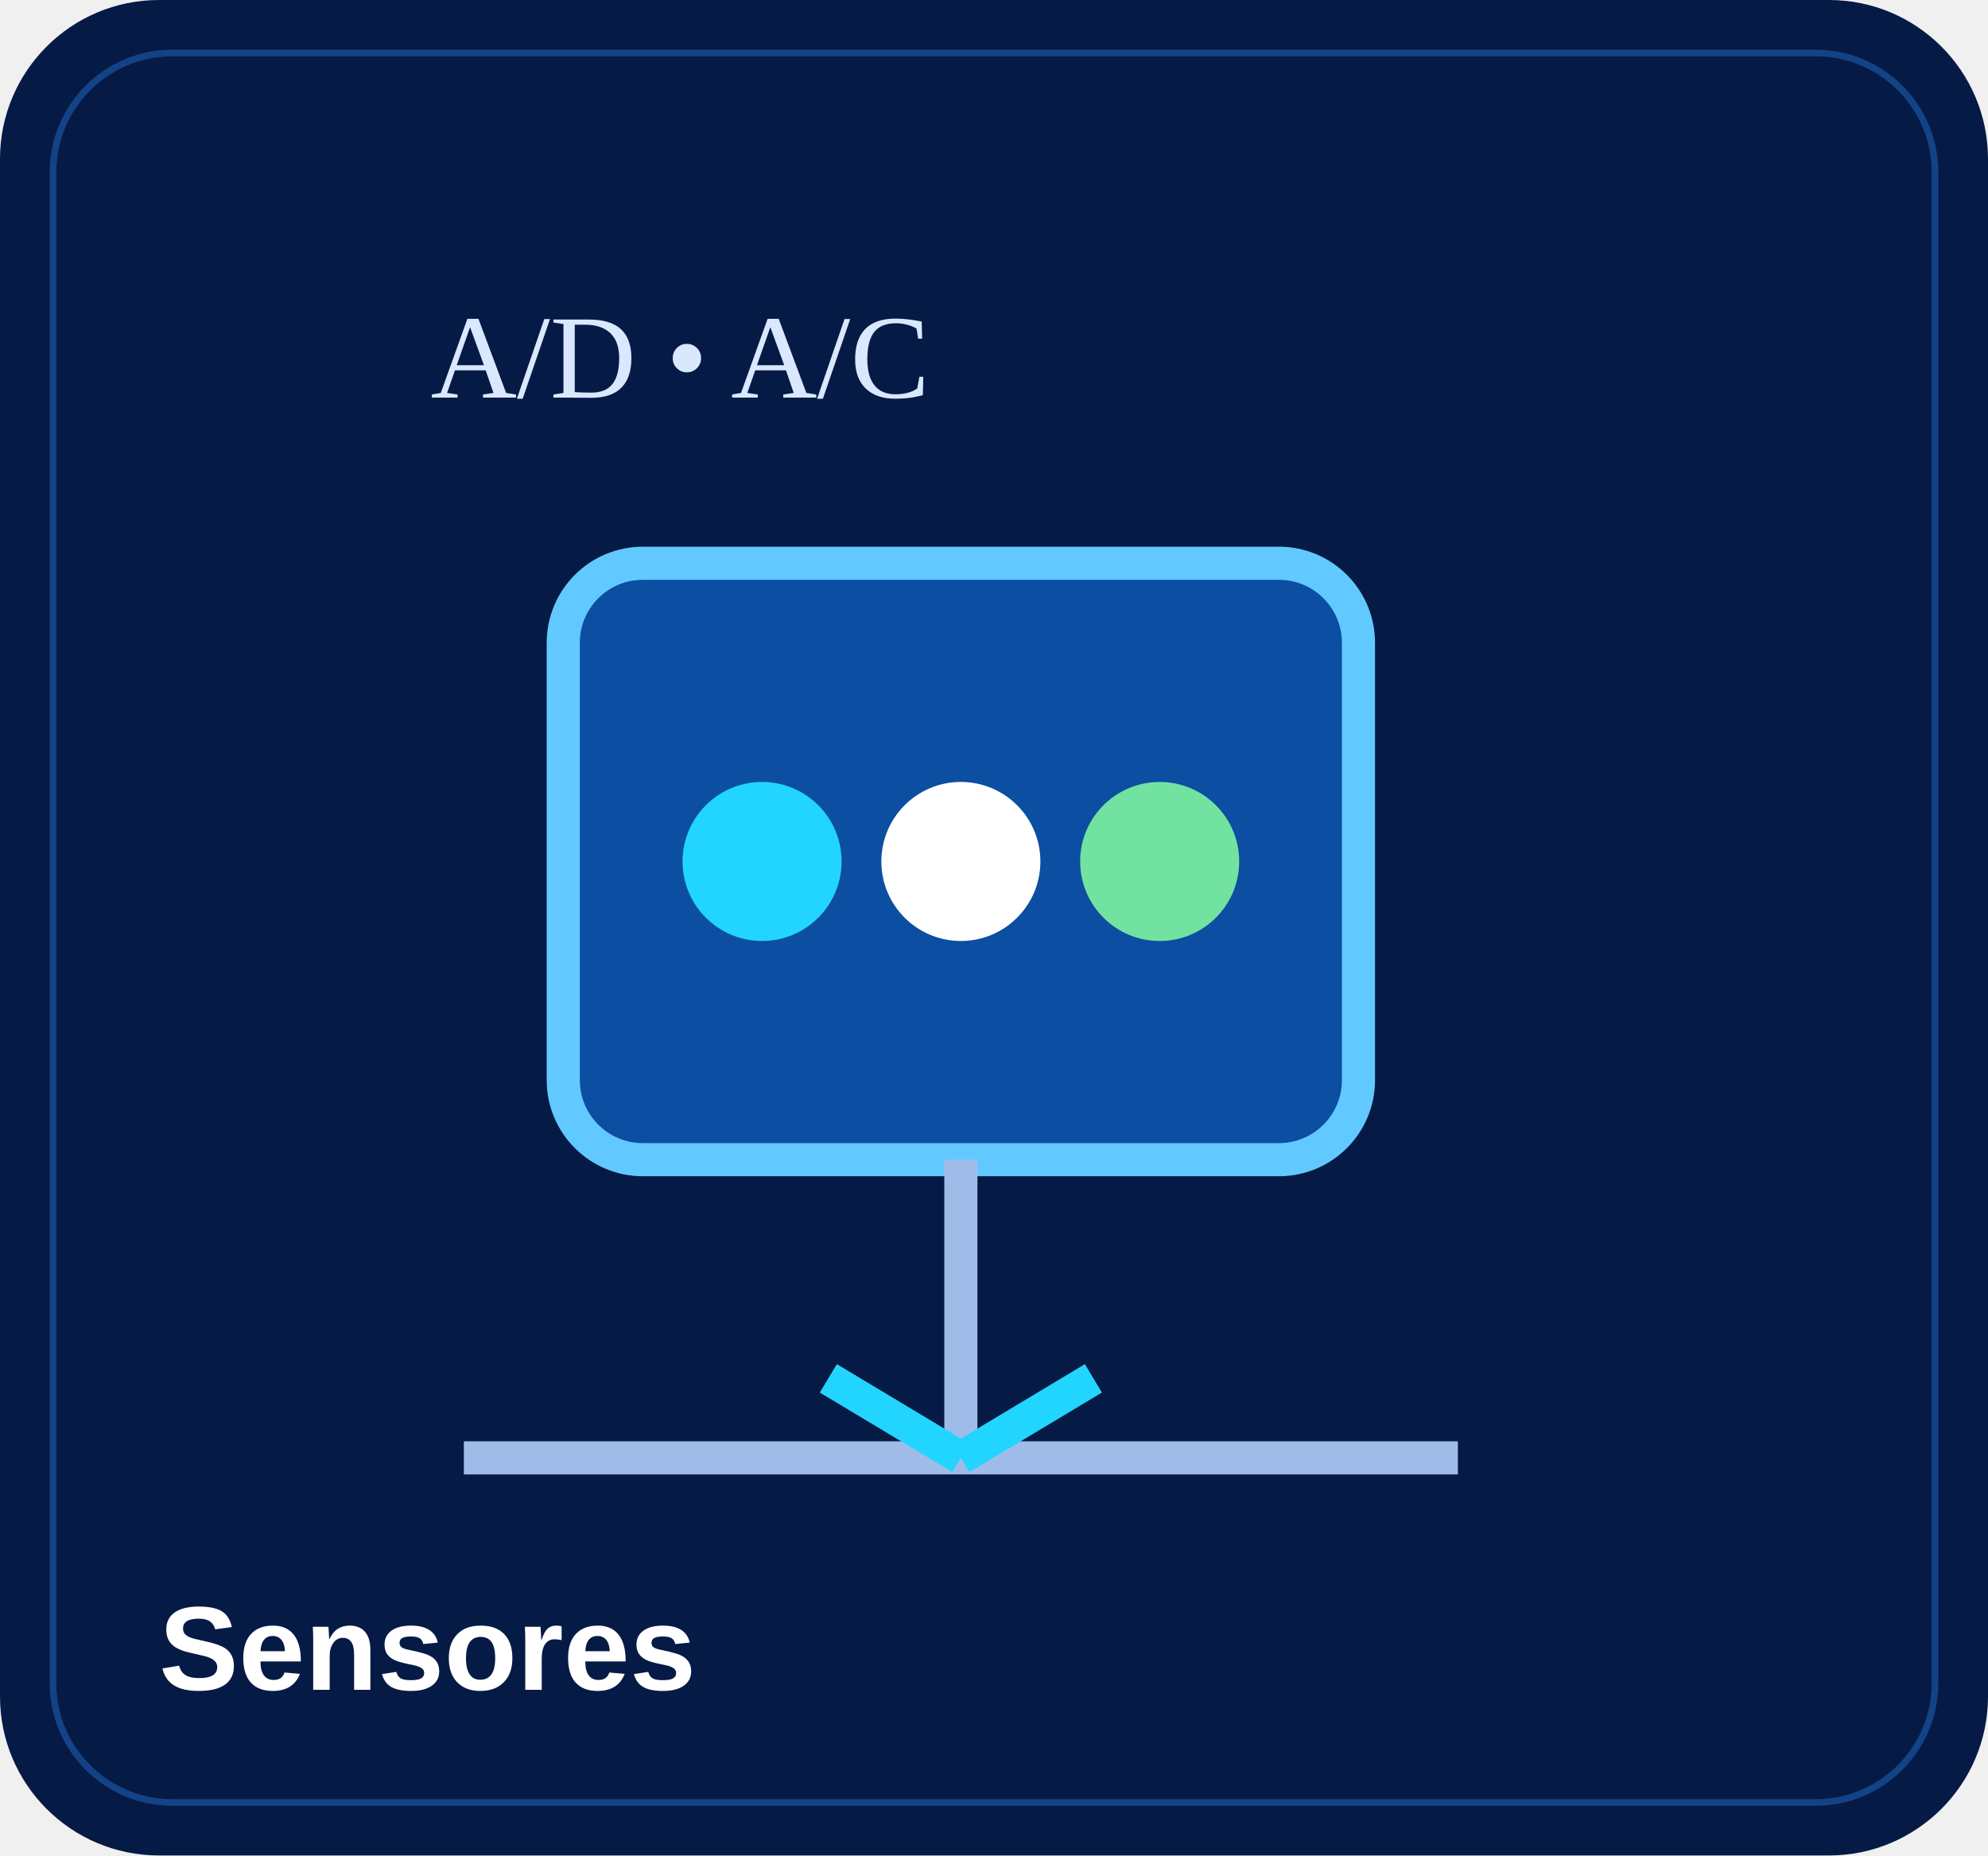
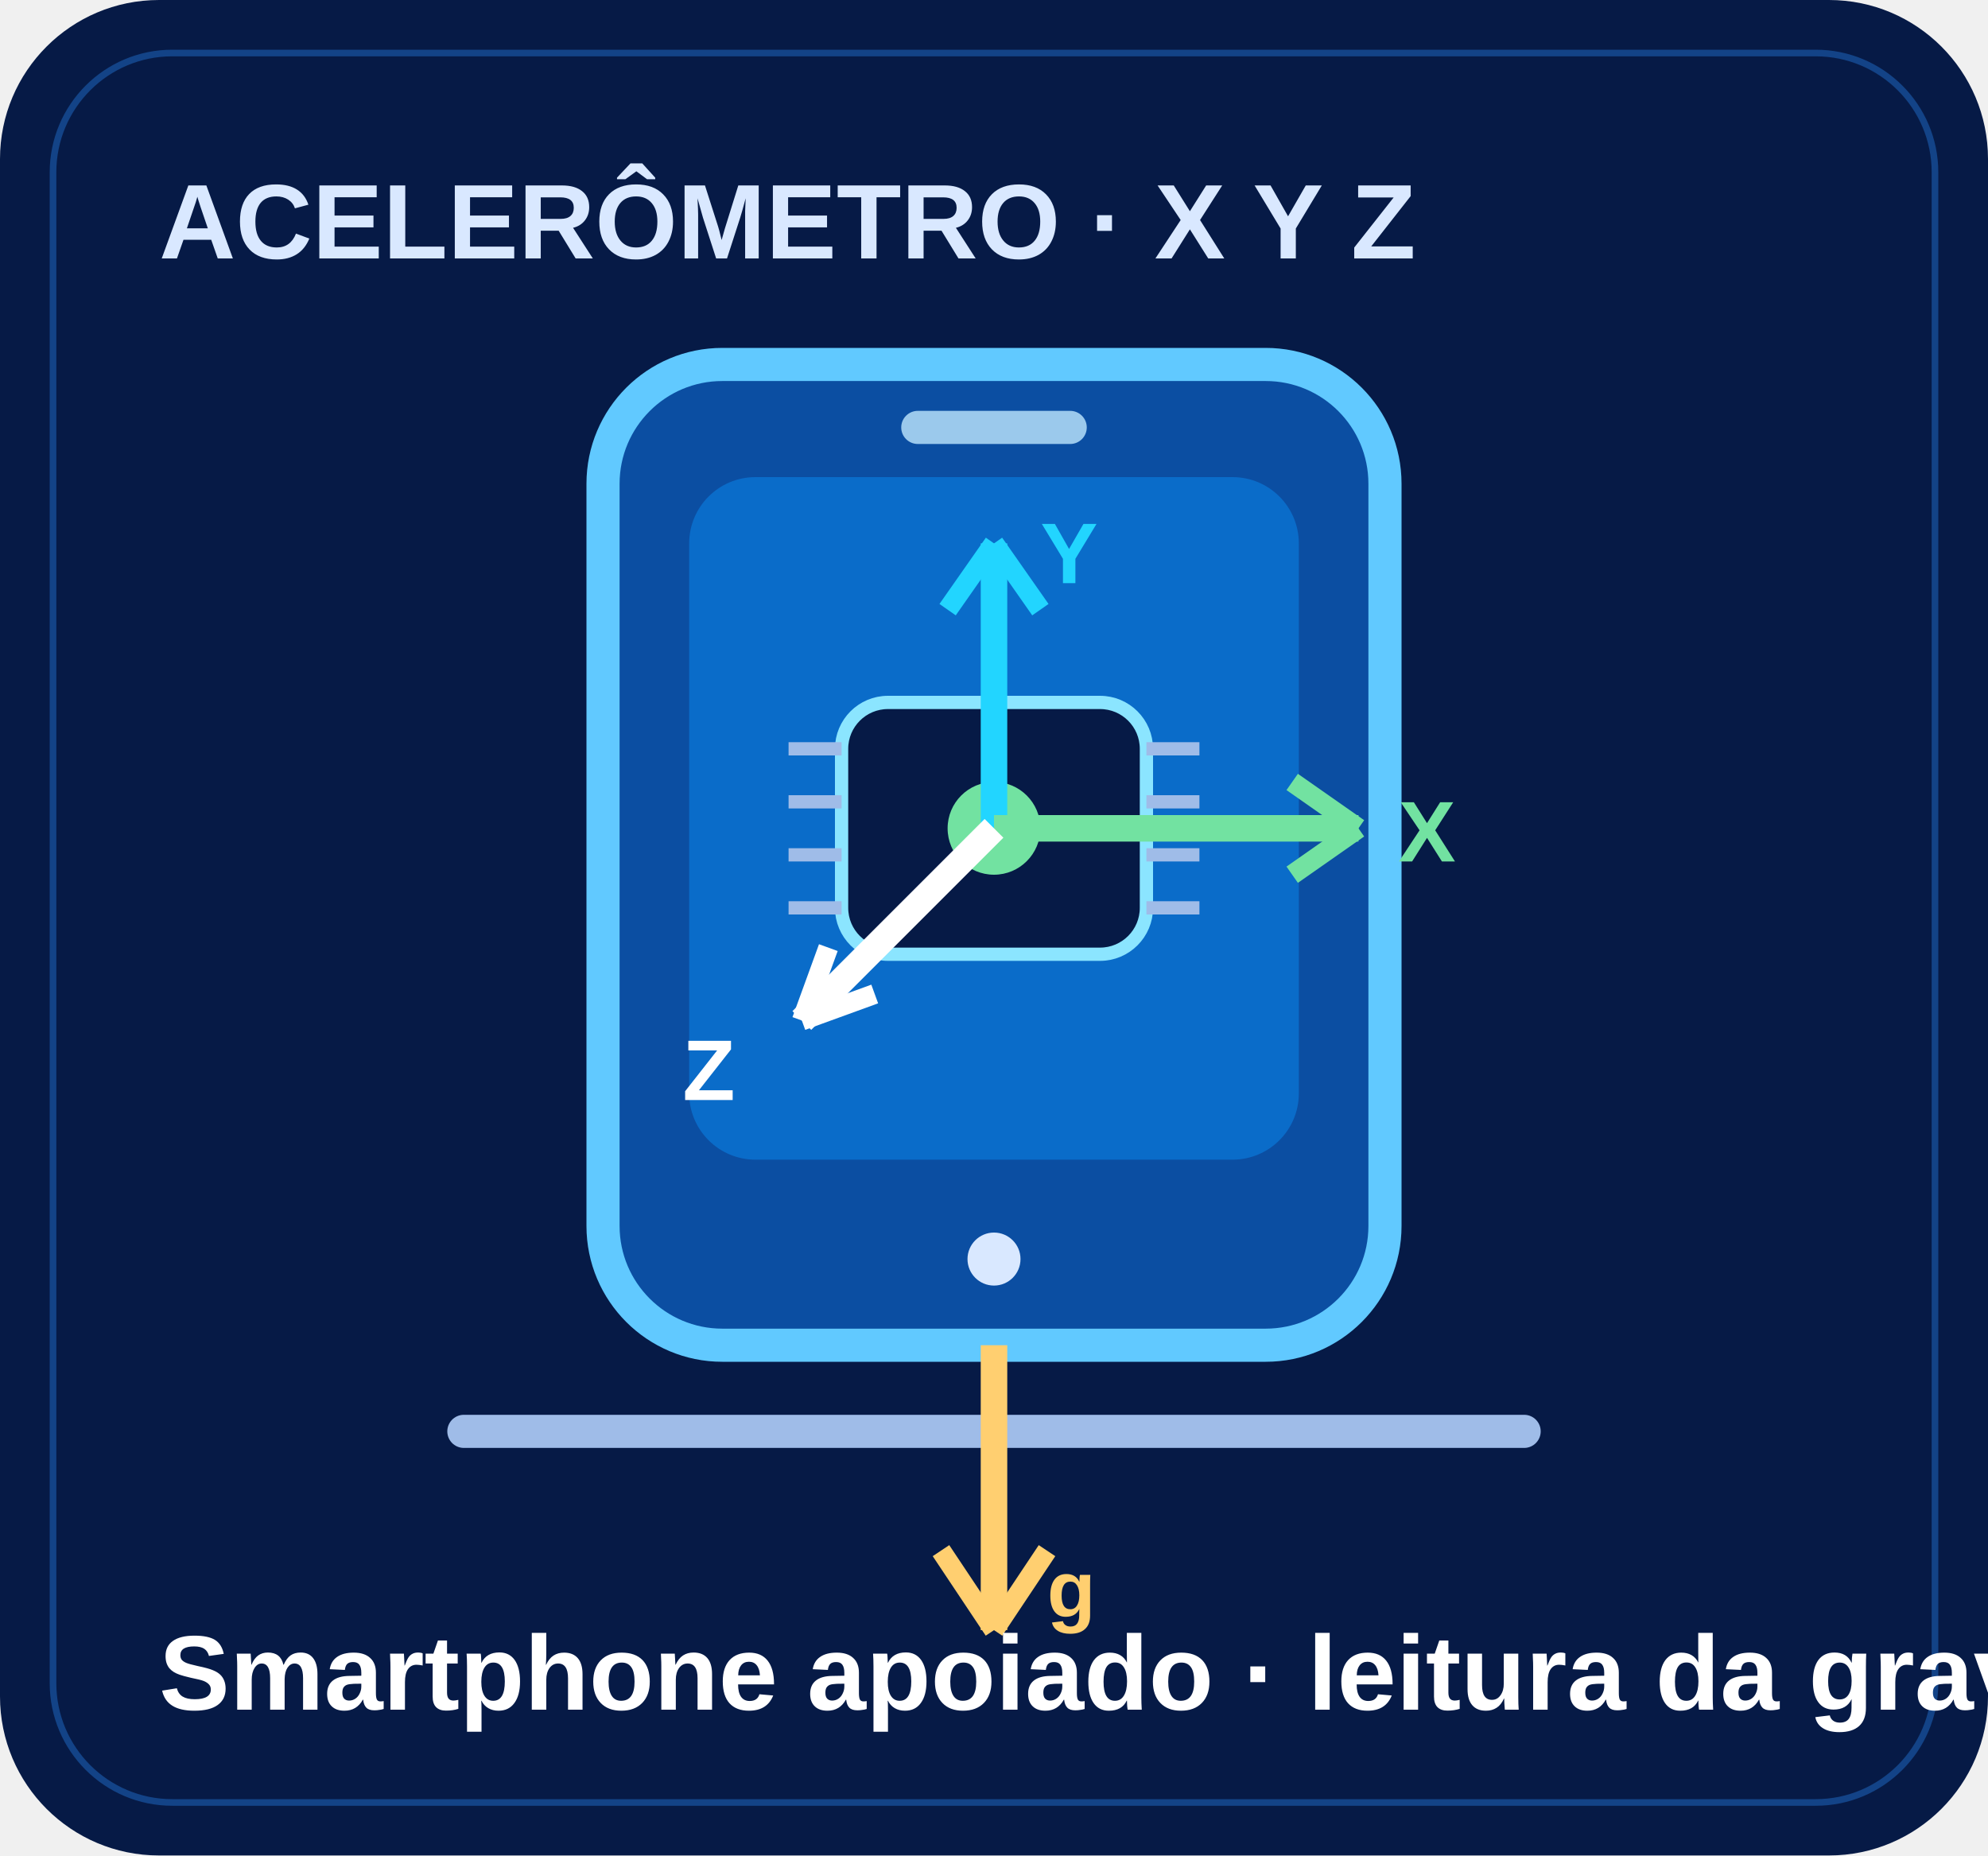
<svg xmlns="http://www.w3.org/2000/svg" viewBox="0 0 300 280" role="img" aria-labelledby="title desc">
  <rect width="300" height="280" rx="24" fill="#061a46" />
  <rect x="8" y="8" width="284" height="264" rx="18" fill="none" stroke="#2c91ff" stroke-opacity=".35" />
-   <rect x="85" y="85" width="120" height="90" rx="12" fill="#0b4ea2" stroke="#61c9ff" stroke-width="5" />
-   <circle cx="115" cy="130" r="12" fill="#22d5ff" />
-   <circle cx="145" cy="130" r="12" fill="#fff" />
-   <circle cx="175" cy="130" r="12" fill="#72e2a1" />
-   <path d="M145 175v45m0 0H70m75 0h75" stroke="#9fbce8" stroke-width="5" />
-   <path d="M145 220l-20-12m20 12 20-12" stroke="#22d5ff" stroke-width="5" fill="none" />
-   <text x="65" y="60" fill="#d9e8ff" font-size="18">A/D • A/C</text>
-   <text x="24" y="255" fill="#fff" font-family="Arial,sans-serif" font-size="18" font-weight="700">Sensores</text>
+   <text x="24" y="39" fill="#d9e8ff" font-family="Arial,sans-serif" font-size="16" font-weight="800">ACELERÔMETRO · X Y Z</text>
+   <rect x="91" y="55" width="118" height="148" rx="18" fill="#0b4ea2" stroke="#61c9ff" stroke-width="5" />
+   <rect x="104" y="72" width="92" height="103" rx="10" fill="#0a77d8" opacity=".72" />
+   <circle cx="150" cy="190" r="4" fill="#d9e8ff" />
+   <rect x="136" y="62" width="28" height="5" rx="2.5" fill="#bfe7ff" opacity=".8" />
+   <rect x="127" y="106" width="46" height="38" rx="7" fill="#061a46" stroke="#8be5ff" stroke-width="2" />
+   <circle cx="150" cy="125" r="7" fill="#72e2a1" />
+   <path d="M127 113h-8m8 8h-8m8 8h-8m8 8h-8M173 113h8m-8 8h8m-8 8h8m-8 8h8" stroke="#9fbce8" stroke-width="2" />
+   <path d="M150 125V82" stroke="#22d5ff" stroke-width="4" />
+   <path d="M150 82l-7 10m7-10 7 10" stroke="#22d5ff" stroke-width="3" fill="none" />
+   <text x="157" y="88" fill="#22d5ff" font-family="Arial,sans-serif" font-size="13" font-weight="700">Y</text>
+   <path d="M150 125H205" stroke="#72e2a1" stroke-width="4" />
+   <path d="M205 125l-10-7m10 7-10 7" stroke="#72e2a1" stroke-width="3" fill="none" />
+   <text x="211" y="130" fill="#72e2a1" font-family="Arial,sans-serif" font-size="13" font-weight="700">X</text>
+   <path d="M150 125L121 154" stroke="#fff" stroke-width="4" />
+   <path d="M121 154l4-11m-4 11 11-4" stroke="#fff" stroke-width="3" fill="none" />
+   <text x="103" y="166" fill="#fff" font-family="Arial,sans-serif" font-size="13" font-weight="700">Z</text>
+   <path d="M70 216H230" stroke="#9fbce8" stroke-width="5" stroke-linecap="round" />
+   <path d="M150 203V246" stroke="#ffcf70" stroke-width="4" />
+   <path d="M150 246l-8-12m8 12 8-12" stroke="#ffcf70" stroke-width="3" fill="none" />
+   <text x="158" y="244" fill="#ffcf70" font-family="Arial,sans-serif" font-size="12" font-weight="700">g</text>
+   <text x="24" y="258" fill="#fff" font-family="Arial,sans-serif" font-size="16" font-weight="700">Smartphone apoiado · leitura da gravidade</text>
</svg>
